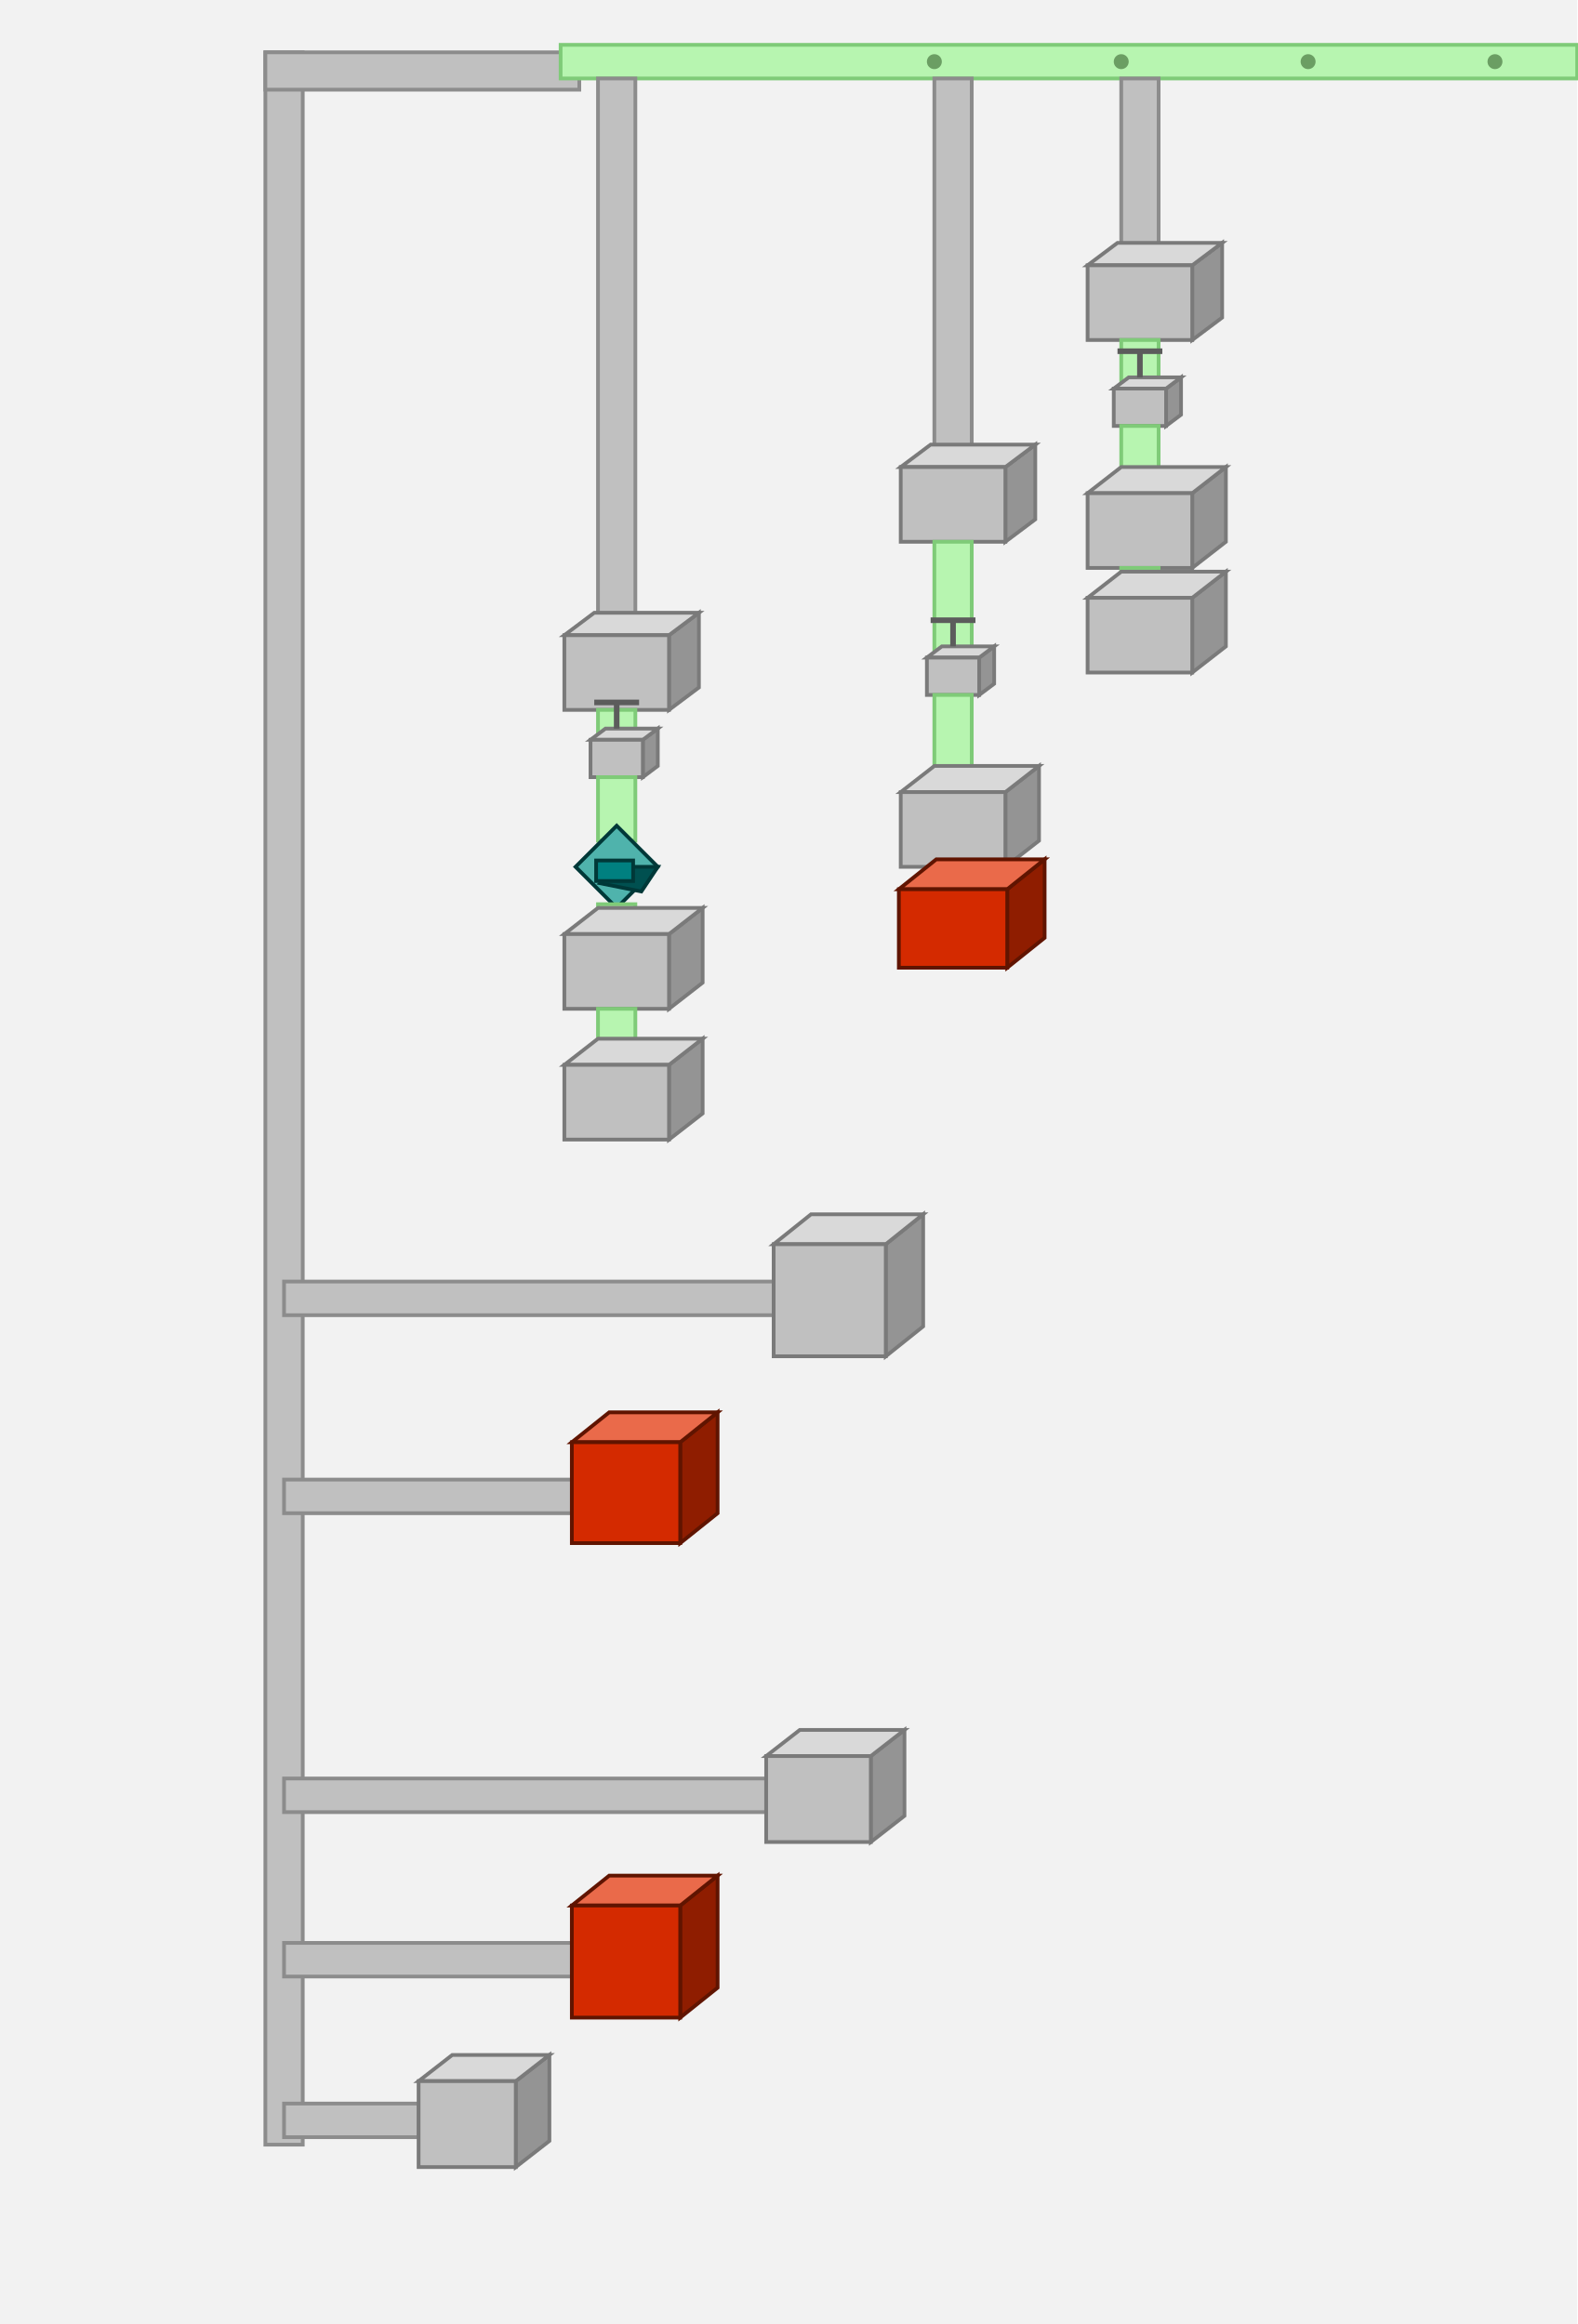
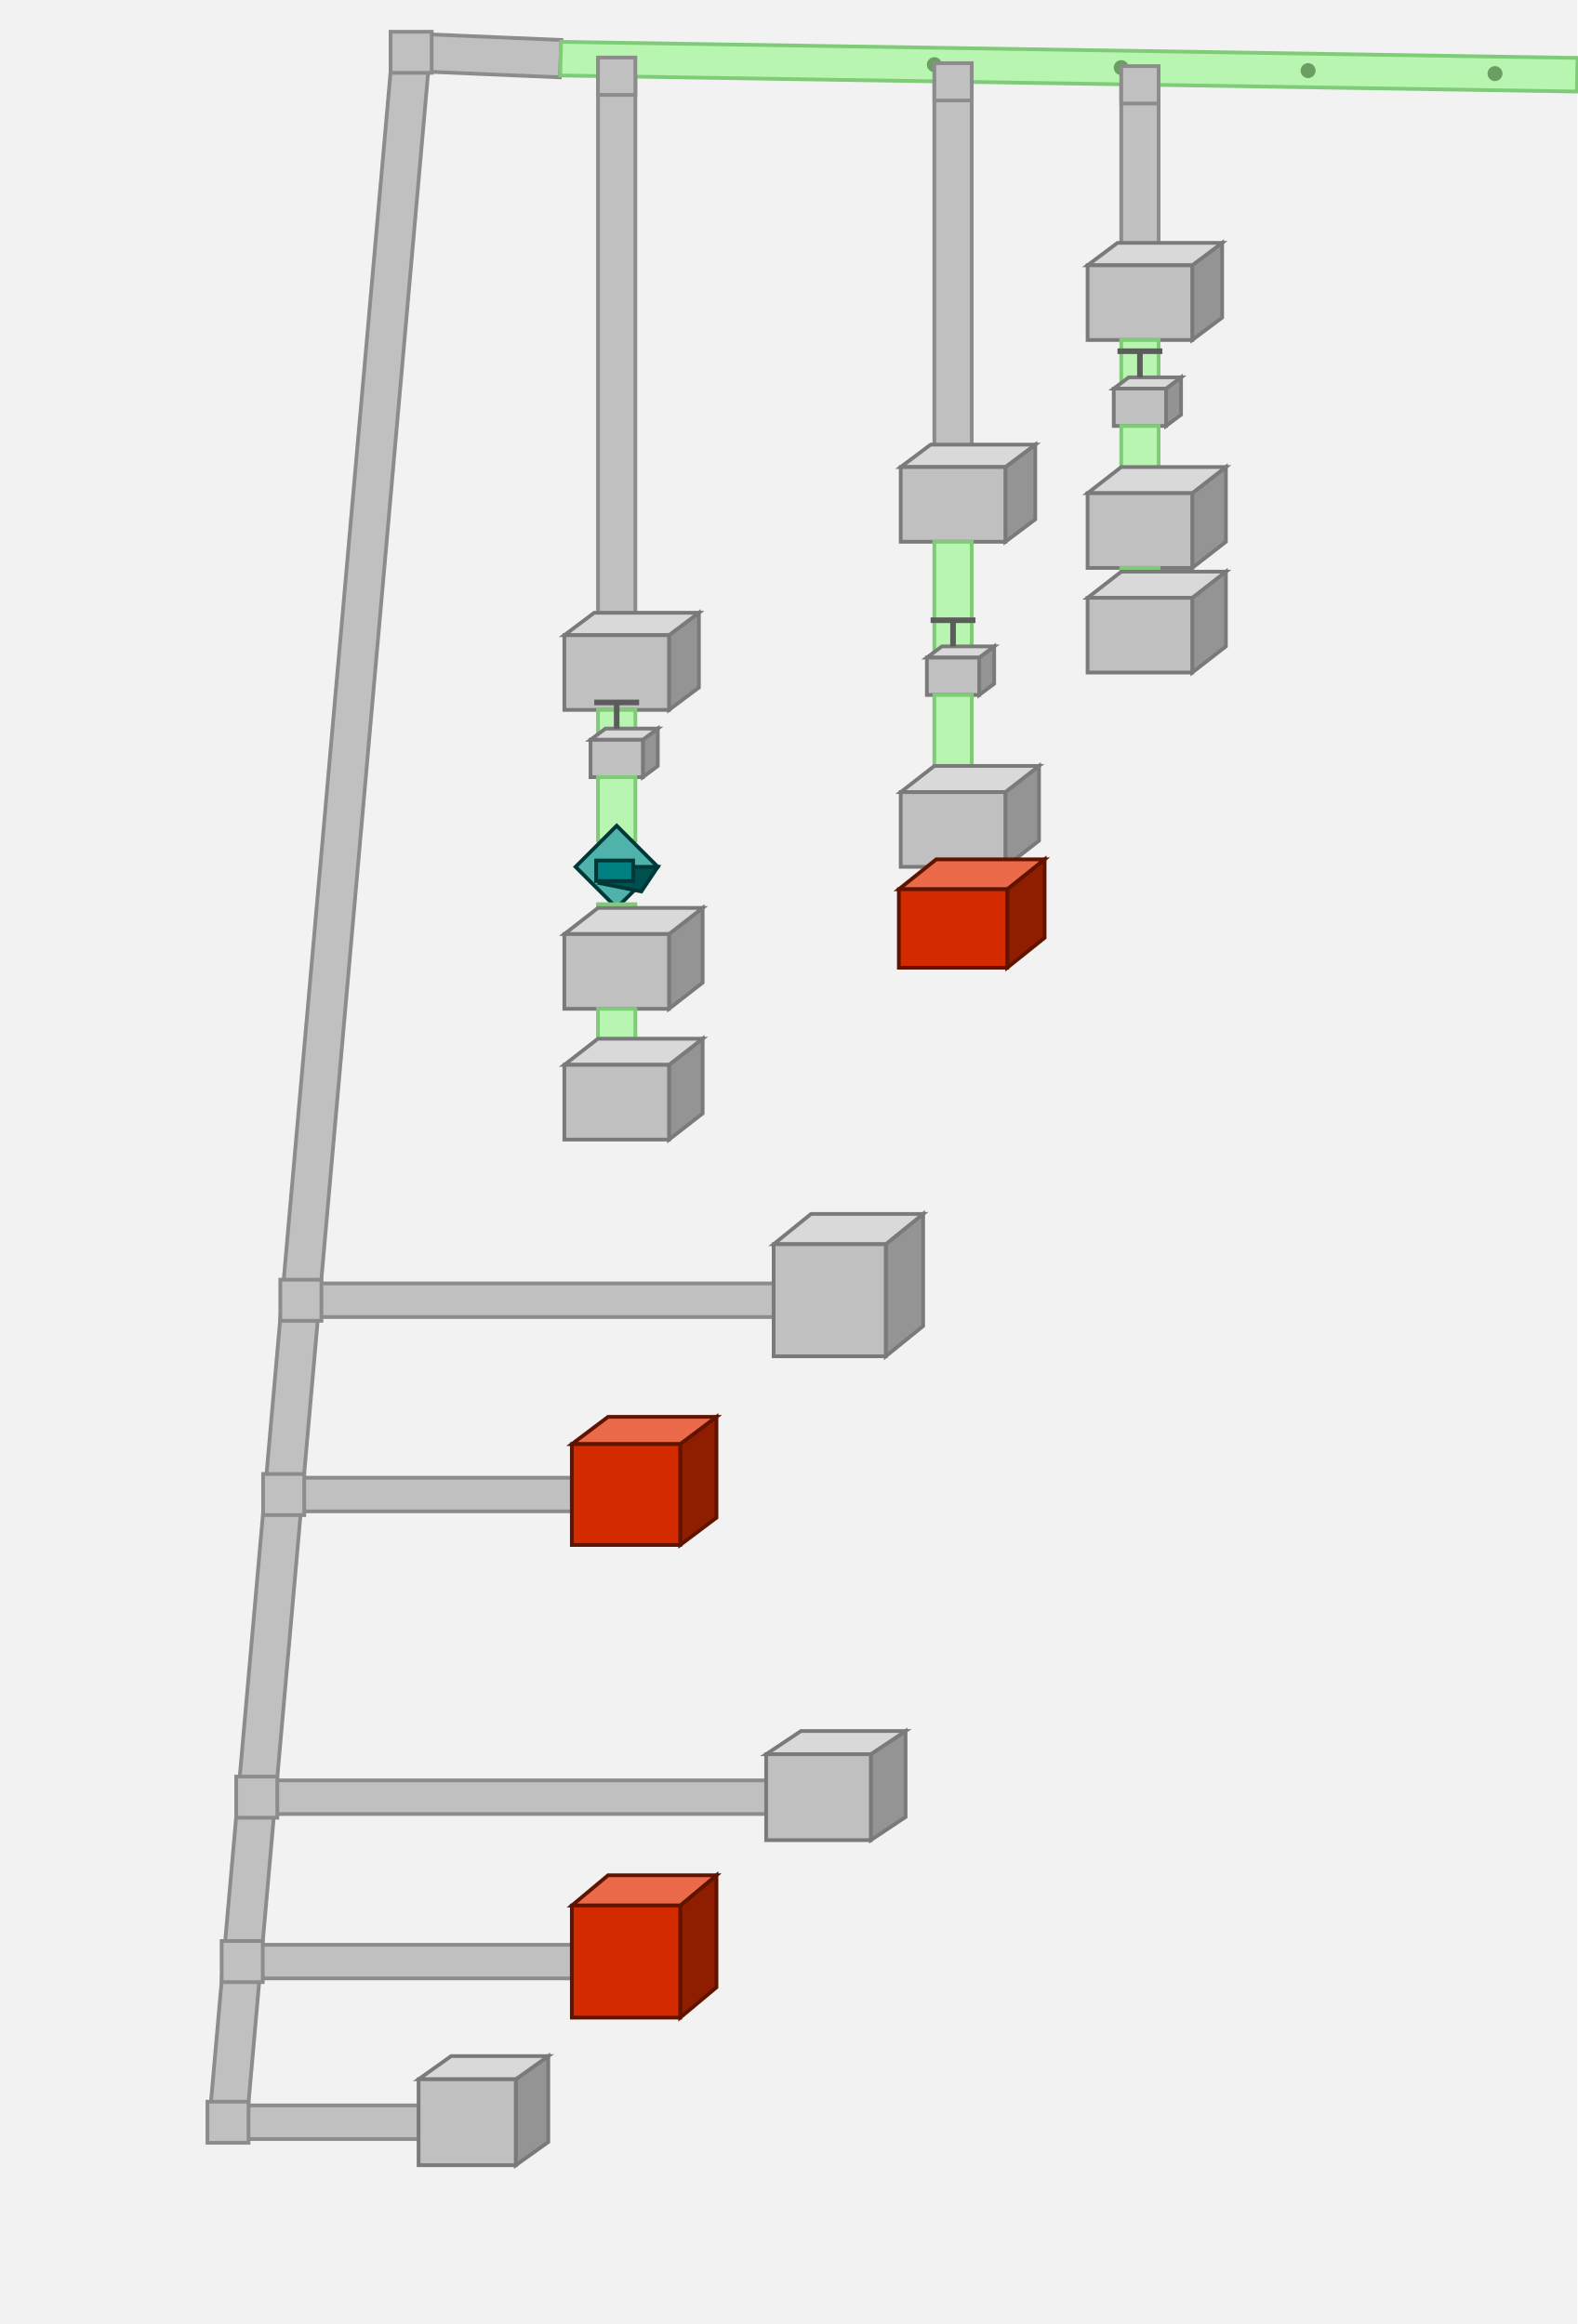
<svg xmlns="http://www.w3.org/2000/svg" width="422" height="622" viewBox="0 0 422 622" version="1.1" id="manifold-diagram">
-   <defs id="defs178" />
+   <defs id="defs196" />
  <g id="layer1">
    <rect x="0" y="0" width="422" height="622" fill="#F2F2F2" id="rect2" />
-     <rect x="71.0" y="14.0" width="10.0" height="560.0" fill="#C0C0C0" stroke="#8C8C8C" stroke-width="1" id="rect4" />
-     <rect x="71.0" y="14.0" width="84.0" height="10.0" fill="#C0C0C0" stroke="#8C8C8C" stroke-width="1" id="rect6" />
-     <rect x="76.0" y="343.0" width="131.0" height="9.0" fill="#C0C0C0" stroke="#8C8C8C" stroke-width="1" id="rect8" />
-     <polygon points="237.0,333.0 247.0,325.0 247.0,355.0 237.0,363.0" fill="#949494" stroke="#7A7A7A" stroke-width="1" id="polygon10" />
-     <polygon points="207.0,333.0 217.0,325.0 247.0,325.0 237.0,333.0" fill="#D9D9D9" stroke="#7A7A7A" stroke-width="1" id="polygon12" />
-     <rect x="207.0" y="333.0" width="30.0" height="30.0" fill="#C0C0C0" stroke="#7A7A7A" stroke-width="1" id="rect14" />
-     <rect x="76.0" y="396.0" width="77.0" height="9.0" fill="#C0C0C0" stroke="#8C8C8C" stroke-width="1" id="rect16" />
-     <polygon points="182.0,386.0 192.0,378.0 192.0,405.0 182.0,413.0" fill="#8F1D00" stroke="#601400" stroke-width="1" id="polygon18" />
-     <polygon points="153.0,386.0 163.0,378.0 192.0,378.0 182.0,386.0" fill="#EA6A4A" stroke="#601400" stroke-width="1" id="polygon20" />
-     <rect x="153.0" y="386.0" width="29.0" height="27.0" fill="#D42A00" stroke="#601400" stroke-width="1" id="rect22" />
-     <rect x="76.0" y="476.0" width="129.0" height="9.0" fill="#C0C0C0" stroke="#8C8C8C" stroke-width="1" id="rect24" />
-     <polygon points="233.0,470.0 242.0,463.0 242.0,486.0 233.0,493.0" fill="#949494" stroke="#7A7A7A" stroke-width="1" id="polygon26" />
-     <polygon points="205.0,470.0 214.0,463.0 242.0,463.0 233.0,470.0" fill="#D9D9D9" stroke="#7A7A7A" stroke-width="1" id="polygon28" />
-     <rect x="205.0" y="470.0" width="28.0" height="23.0" fill="#C0C0C0" stroke="#7A7A7A" stroke-width="1" id="rect30" />
-     <rect x="76.0" y="520.0" width="77.0" height="9.0" fill="#C0C0C0" stroke="#8C8C8C" stroke-width="1" id="rect32" />
-     <polygon points="182.0,510.0 192.0,502.0 192.0,532.0 182.0,540.0" fill="#8F1D00" stroke="#601400" stroke-width="1" id="polygon34" />
-     <polygon points="153.0,510.0 163.0,502.0 192.0,502.0 182.0,510.0" fill="#EA6A4A" stroke="#601400" stroke-width="1" id="polygon36" />
-     <rect x="153.0" y="510.0" width="29.0" height="30.0" fill="#D42A00" stroke="#601400" stroke-width="1" id="rect38" />
-     <rect x="76.0" y="563.0" width="36.0" height="9.0" fill="#C0C0C0" stroke="#8C8C8C" stroke-width="1" id="rect40" />
-     <polygon points="138.0,557.0 147.0,550.0 147.0,573.0 138.0,580.0" fill="#949494" stroke="#7A7A7A" stroke-width="1" id="polygon42" />
-     <polygon points="112.0,557.0 121.0,550.0 147.0,550.0 138.0,557.0" fill="#D9D9D9" stroke="#7A7A7A" stroke-width="1" id="polygon44" />
-     <rect x="112.0" y="557.0" width="26.0" height="23.0" fill="#C0C0C0" stroke="#7A7A7A" stroke-width="1" id="rect46" />
-     <rect x="150.0" y="12.0" width="272.0" height="9.0" fill="#B7F5B0" stroke="#7FCB78" stroke-width="1" id="rect48" />
-     <circle cx="250" cy="16.5" r="2" fill="#6b9e63" id="circle50" />
-     <circle cx="300" cy="16.5" r="2" fill="#6b9e63" id="circle52" />
-     <circle cx="350" cy="16.5" r="2" fill="#6b9e63" id="circle54" />
-     <circle cx="400" cy="16.5" r="2" fill="#6b9e63" id="circle56" />
-     <rect x="300.0" y="21.0" width="10.0" height="50.0" fill="#C0C0C0" stroke="#8C8C8C" stroke-width="1" id="rect58" />
-     <polygon points="319.0,71.0 327.0,65.0 327.0,85.0 319.0,91.0" fill="#949494" stroke="#7A7A7A" stroke-width="1" id="polygon60" />
-     <polygon points="291.0,71.0 299.0,65.0 327.0,65.0 319.0,71.0" fill="#D9D9D9" stroke="#7A7A7A" stroke-width="1" id="polygon62" />
-     <rect x="291.0" y="71.0" width="28.0" height="20.0" fill="#C0C0C0" stroke="#7A7A7A" stroke-width="1" id="rect64" />
-     <rect x="300.0" y="91.0" width="10.0" height="22.0" fill="#B7F5B0" stroke="#7FCB78" stroke-width="1" id="rect66" />
-     <polygon points="312.0,104.0 316.0,101.0 316.0,111.0 312.0,114.0" fill="#949494" stroke="#7A7A7A" stroke-width="1" id="polygon68" />
-     <polygon points="298.0,104.0 302.0,101.0 316.0,101.0 312.0,104.0" fill="#D9D9D9" stroke="#7A7A7A" stroke-width="1" id="polygon70" />
-     <rect x="298.0" y="104.0" width="14.0" height="10.0" fill="#C0C0C0" stroke="#7A7A7A" stroke-width="1" id="rect72" />
-     <line x1="305.0" y1="94.0" x2="305.0" y2="101.0" stroke="#5c5c5c" stroke-width="1.5" id="line74" />
-     <line x1="299.0" y1="94.0" x2="311.0" y2="94.0" stroke="#5c5c5c" stroke-width="1.5" id="line76" />
-     <rect x="300.0" y="114.0" width="10.0" height="18.0" fill="#B7F5B0" stroke="#7FCB78" stroke-width="1" id="rect78" />
-     <polygon points="319.0,132.0 328.0,125.0 328.0,145.0 319.0,152.0" fill="#949494" stroke="#7A7A7A" stroke-width="1" id="polygon80" />
-     <polygon points="291.0,132.0 300.0,125.0 328.0,125.0 319.0,132.0" fill="#D9D9D9" stroke="#7A7A7A" stroke-width="1" id="polygon82" />
-     <rect x="291.0" y="132.0" width="28.0" height="20.0" fill="#C0C0C0" stroke="#7A7A7A" stroke-width="1" id="rect84" />
-     <rect x="300.0" y="152.0" width="10.0" height="8.0" fill="#B7F5B0" stroke="#7FCB78" stroke-width="1" id="rect86" />
-     <polygon points="319.0,160.0 328.0,153.0 328.0,173.0 319.0,180.0" fill="#949494" stroke="#7A7A7A" stroke-width="1" id="polygon88" />
-     <polygon points="291.0,160.0 300.0,153.0 328.0,153.0 319.0,160.0" fill="#D9D9D9" stroke="#7A7A7A" stroke-width="1" id="polygon90" />
-     <rect x="291.0" y="160.0" width="28.0" height="20.0" fill="#C0C0C0" stroke="#7A7A7A" stroke-width="1" id="rect92" />
-     <rect x="250.0" y="21.0" width="10.0" height="104.0" fill="#C0C0C0" stroke="#8C8C8C" stroke-width="1" id="rect94" />
-     <polygon points="269.0,125.0 277.0,119.0 277.0,139.0 269.0,145.0" fill="#949494" stroke="#7A7A7A" stroke-width="1" id="polygon96" />
-     <polygon points="241.0,125.0 249.0,119.0 277.0,119.0 269.0,125.0" fill="#D9D9D9" stroke="#7A7A7A" stroke-width="1" id="polygon98" />
-     <rect x="241.0" y="125.0" width="28.0" height="20.0" fill="#C0C0C0" stroke="#7A7A7A" stroke-width="1" id="rect100" />
-     <rect x="250.0" y="145.0" width="10.0" height="38.0" fill="#B7F5B0" stroke="#7FCB78" stroke-width="1" id="rect102" />
-     <polygon points="262.0,176.0 266.0,173.0 266.0,183.0 262.0,186.0" fill="#949494" stroke="#7A7A7A" stroke-width="1" id="polygon104" />
-     <polygon points="248.0,176.0 252.0,173.0 266.0,173.0 262.0,176.0" fill="#D9D9D9" stroke="#7A7A7A" stroke-width="1" id="polygon106" />
-     <rect x="248.0" y="176.0" width="14.0" height="10.0" fill="#C0C0C0" stroke="#7A7A7A" stroke-width="1" id="rect108" />
-     <line x1="255.0" y1="166.0" x2="255.0" y2="173.0" stroke="#5c5c5c" stroke-width="1.5" id="line110" />
-     <line x1="249.0" y1="166.0" x2="261.0" y2="166.0" stroke="#5c5c5c" stroke-width="1.5" id="line112" />
-     <rect x="250.0" y="186.0" width="10.0" height="26.0" fill="#B7F5B0" stroke="#7FCB78" stroke-width="1" id="rect114" />
-     <polygon points="269.0,212.0 278.0,205.0 278.0,225.0 269.0,232.0" fill="#949494" stroke="#7A7A7A" stroke-width="1" id="polygon116" />
-     <polygon points="241.0,212.0 250.0,205.0 278.0,205.0 269.0,212.0" fill="#D9D9D9" stroke="#7A7A7A" stroke-width="1" id="polygon118" />
-     <rect x="241.0" y="212.0" width="28.0" height="20.0" fill="#C0C0C0" stroke="#7A7A7A" stroke-width="1" id="rect120" />
-     <rect x="250.0" y="232.0" width="10.0" height="6.0" fill="#B7F5B0" stroke="#7FCB78" stroke-width="1" id="rect122" />
-     <polygon points="269.5,238.0 279.5,230.0 279.5,251.0 269.5,259.0" fill="#8F1D00" stroke="#601400" stroke-width="1" id="polygon124" />
-     <polygon points="240.5,238.0 250.5,230.0 279.5,230.0 269.5,238.0" fill="#EA6A4A" stroke="#601400" stroke-width="1" id="polygon126" />
-     <rect x="240.5" y="238.0" width="29.0" height="21.0" fill="#D42A00" stroke="#601400" stroke-width="1" id="rect128" />
-     <rect x="160.0" y="21.0" width="10.0" height="149.0" fill="#C0C0C0" stroke="#8C8C8C" stroke-width="1" id="rect130" />
-     <polygon points="179.0,170.0 187.0,164.0 187.0,184.0 179.0,190.0" fill="#949494" stroke="#7A7A7A" stroke-width="1" id="polygon132" />
-     <polygon points="151.0,170.0 159.0,164.0 187.0,164.0 179.0,170.0" fill="#D9D9D9" stroke="#7A7A7A" stroke-width="1" id="polygon134" />
-     <rect x="151.0" y="170.0" width="28.0" height="20.0" fill="#C0C0C0" stroke="#7A7A7A" stroke-width="1" id="rect136" />
-     <rect x="160.0" y="190.0" width="10.0" height="15.0" fill="#B7F5B0" stroke="#7FCB78" stroke-width="1" id="rect138" />
-     <polygon points="172.0,198.0 176.0,195.0 176.0,205.0 172.0,208.0" fill="#949494" stroke="#7A7A7A" stroke-width="1" id="polygon140" />
-     <polygon points="158.0,198.0 162.0,195.0 176.0,195.0 172.0,198.0" fill="#D9D9D9" stroke="#7A7A7A" stroke-width="1" id="polygon142" />
-     <rect x="158.0" y="198.0" width="14.0" height="10.0" fill="#C0C0C0" stroke="#7A7A7A" stroke-width="1" id="rect144" />
-     <line x1="165.0" y1="188.0" x2="165.0" y2="195.0" stroke="#5c5c5c" stroke-width="1.5" id="line146" />
-     <line x1="159.0" y1="188.0" x2="171.0" y2="188.0" stroke="#5c5c5c" stroke-width="1.5" id="line148" />
-     <rect x="160.0" y="208.0" width="10.0" height="17.0" fill="#B7F5B0" stroke="#7FCB78" stroke-width="1" id="rect150" />
-     <polygon points="165.0,221.0 176.0,232.0 165.0,243.0 154.0,232.0" fill="#4FB3AC" stroke="#003838" stroke-width="1" id="polygon152" />
-     <polygon points="165.0,232.0 176.0,232.0 171.6,238.6 160.6,236.4" fill="#005050" stroke="#003838" stroke-width="1" id="polygon154" />
-     <rect x="159.5" y="230.3" width="9.9" height="5.5" fill="#008080" stroke="#003838" stroke-width="1" id="rect156" />
-     <rect x="160.0" y="242.0" width="10.0" height="8.0" fill="#B7F5B0" stroke="#7FCB78" stroke-width="1" id="rect158" />
-     <polygon points="179.0,250.0 188.0,243.0 188.0,263.0 179.0,270.0" fill="#949494" stroke="#7A7A7A" stroke-width="1" id="polygon160" />
-     <polygon points="151.0,250.0 160.0,243.0 188.0,243.0 179.0,250.0" fill="#D9D9D9" stroke="#7A7A7A" stroke-width="1" id="polygon162" />
-     <rect x="151.0" y="250.0" width="28.0" height="20.0" fill="#C0C0C0" stroke="#7A7A7A" stroke-width="1" id="rect164" />
-     <rect x="160.0" y="270.0" width="10.0" height="15.0" fill="#B7F5B0" stroke="#7FCB78" stroke-width="1" id="rect166" />
-     <polygon points="179.0,285.0 188.0,278.0 188.0,298.0 179.0,305.0" fill="#949494" stroke="#7A7A7A" stroke-width="1" id="polygon168" />
-     <polygon points="151.0,285.0 160.0,278.0 188.0,278.0 179.0,285.0" fill="#D9D9D9" stroke="#7A7A7A" stroke-width="1" id="polygon170" />
-     <rect x="151.0" y="285.0" width="28.0" height="20.0" fill="#C0C0C0" stroke="#7A7A7A" stroke-width="1" id="rect172" />
+     <polygon points="66.0,568.4 115.0,14.4 105.0,13.6 56.0,567.6" fill="#C0C0C0" stroke="#8C8C8C" stroke-width="1" id="polygon4" />
+     <polygon points="109.8,19.0 149.8,20.7 150.2,10.7 110.2,9.0" fill="#C0C0C0" stroke="#8C8C8C" stroke-width="1" id="polygon6" />
+     <rect x="104.5" y="8.5" width="11.0" height="11.0" fill="#C0C0C0" stroke="#8C8C8C" stroke-width="1" id="rect8" />
+     <rect x="80.5" y="343.5" width="126.5" height="9.0" fill="#C0C0C0" stroke="#8C8C8C" stroke-width="1" id="rect10" />
+     <rect x="75.0" y="342.5" width="11.0" height="11.0" fill="#C0C0C0" stroke="#8C8C8C" stroke-width="1" id="rect12" />
+     <polygon points="237.0,333.0 247.0,324.9 247.0,354.9 237.0,363.0" fill="#949494" stroke="#7A7A7A" stroke-width="1" id="polygon14" />
+     <polygon points="207.0,333.0 217.0,324.9 247.0,324.9 237.0,333.0" fill="#D9D9D9" stroke="#7A7A7A" stroke-width="1" id="polygon16" />
+     <rect x="207.0" y="333.0" width="30.0" height="30.0" fill="#C0C0C0" stroke="#7A7A7A" stroke-width="1" id="rect18" />
+     <rect x="75.9" y="395.5" width="77.1" height="9.0" fill="#C0C0C0" stroke="#8C8C8C" stroke-width="1" id="rect20" />
+     <rect x="70.4" y="394.5" width="11.0" height="11.0" fill="#C0C0C0" stroke="#8C8C8C" stroke-width="1" id="rect22" />
+     <polygon points="182.0,386.5 191.7,379.2 191.7,406.2 182.0,413.5" fill="#8F1D00" stroke="#601400" stroke-width="1" id="polygon24" />
+     <polygon points="153.0,386.5 162.7,379.2 191.7,379.2 182.0,386.5" fill="#EA6A4A" stroke="#601400" stroke-width="1" id="polygon26" />
+     <rect x="153.0" y="386.5" width="29.0" height="27.0" fill="#D42A00" stroke="#601400" stroke-width="1" id="rect28" />
+     <rect x="68.7" y="476.5" width="136.3" height="9.0" fill="#C0C0C0" stroke="#8C8C8C" stroke-width="1" id="rect30" />
+     <rect x="63.2" y="475.5" width="11.0" height="11.0" fill="#C0C0C0" stroke="#8C8C8C" stroke-width="1" id="rect32" />
+     <polygon points="233.0,469.5 242.3,463.3 242.3,486.3 233.0,492.5" fill="#949494" stroke="#7A7A7A" stroke-width="1" id="polygon34" />
+     <polygon points="205.0,469.5 214.3,463.3 242.3,463.3 233.0,469.5" fill="#D9D9D9" stroke="#7A7A7A" stroke-width="1" id="polygon36" />
+     <rect x="205.0" y="469.5" width="28.0" height="23.0" fill="#C0C0C0" stroke="#7A7A7A" stroke-width="1" id="rect38" />
+     <rect x="64.8" y="520.5" width="88.2" height="9.0" fill="#C0C0C0" stroke="#8C8C8C" stroke-width="1" id="rect40" />
+     <rect x="59.3" y="519.5" width="11.0" height="11.0" fill="#C0C0C0" stroke="#8C8C8C" stroke-width="1" id="rect42" />
+     <polygon points="182.0,510.0 191.7,501.9 191.7,531.9 182.0,540.0" fill="#8F1D00" stroke="#601400" stroke-width="1" id="polygon44" />
+     <polygon points="153.0,510.0 162.7,501.9 191.7,501.9 182.0,510.0" fill="#EA6A4A" stroke="#601400" stroke-width="1" id="polygon46" />
+     <rect x="153.0" y="510.0" width="29.0" height="30.0" fill="#D42A00" stroke="#601400" stroke-width="1" id="rect48" />
+     <rect x="61.0" y="563.5" width="51.0" height="9.0" fill="#C0C0C0" stroke="#8C8C8C" stroke-width="1" id="rect50" />
+     <rect x="55.5" y="562.5" width="11.0" height="11.0" fill="#C0C0C0" stroke="#8C8C8C" stroke-width="1" id="rect52" />
+     <polygon points="138.0,556.5 146.7,550.3 146.7,573.3 138.0,579.5" fill="#949494" stroke="#7A7A7A" stroke-width="1" id="polygon54" />
+     <polygon points="112.0,556.5 120.7,550.3 146.7,550.3 138.0,556.5" fill="#D9D9D9" stroke="#7A7A7A" stroke-width="1" id="polygon56" />
+     <rect x="112.0" y="556.5" width="26.0" height="23.0" fill="#C0C0C0" stroke="#7A7A7A" stroke-width="1" id="rect58" />
+     <polygon points="149.9,20.2 421.9,24.5 422.1,15.5 150.1,11.2" fill="#B7F5B0" stroke="#7FCB78" stroke-width="1" id="polygon60" />
+     <circle cx="250" cy="17.3" r="2" fill="#6b9e63" id="circle62" />
+     <circle cx="300" cy="18.1" r="2" fill="#6b9e63" id="circle64" />
+     <circle cx="350" cy="18.9" r="2" fill="#6b9e63" id="circle66" />
+     <circle cx="400" cy="19.7" r="2" fill="#6b9e63" id="circle68" />
+     <rect x="300.0" y="22.7" width="10.0" height="48.3" fill="#C0C0C0" stroke="#8C8C8C" stroke-width="1" id="rect70" />
+     <rect x="300.0" y="17.7" width="10.0" height="10.0" fill="#C0C0C0" stroke="#8C8C8C" stroke-width="1" id="rect72" />
+     <polygon points="319.0,71.0 327.0,65.0 327.0,85.0 319.0,91.0" fill="#949494" stroke="#7A7A7A" stroke-width="1" id="polygon74" />
+     <polygon points="291.0,71.0 299.0,65.0 327.0,65.0 319.0,71.0" fill="#D9D9D9" stroke="#7A7A7A" stroke-width="1" id="polygon76" />
+     <rect x="291.0" y="71.0" width="28.0" height="20.0" fill="#C0C0C0" stroke="#7A7A7A" stroke-width="1" id="rect78" />
+     <rect x="300.0" y="91.0" width="10.0" height="22.0" fill="#B7F5B0" stroke="#7FCB78" stroke-width="1" id="rect80" />
+     <polygon points="312.0,104.0 316.0,101.0 316.0,111.0 312.0,114.0" fill="#949494" stroke="#7A7A7A" stroke-width="1" id="polygon82" />
+     <polygon points="298.0,104.0 302.0,101.0 316.0,101.0 312.0,104.0" fill="#D9D9D9" stroke="#7A7A7A" stroke-width="1" id="polygon84" />
+     <rect x="298.0" y="104.0" width="14.0" height="10.0" fill="#C0C0C0" stroke="#7A7A7A" stroke-width="1" id="rect86" />
+     <line x1="305.0" y1="94.0" x2="305.0" y2="101.0" stroke="#5c5c5c" stroke-width="1.5" id="line88" />
+     <line x1="299.0" y1="94.0" x2="311.0" y2="94.0" stroke="#5c5c5c" stroke-width="1.5" id="line90" />
+     <rect x="300.0" y="114.0" width="10.0" height="18.0" fill="#B7F5B0" stroke="#7FCB78" stroke-width="1" id="rect92" />
+     <polygon points="319.0,132.0 328.0,125.0 328.0,145.0 319.0,152.0" fill="#949494" stroke="#7A7A7A" stroke-width="1" id="polygon94" />
+     <polygon points="291.0,132.0 300.0,125.0 328.0,125.0 319.0,132.0" fill="#D9D9D9" stroke="#7A7A7A" stroke-width="1" id="polygon96" />
+     <rect x="291.0" y="132.0" width="28.0" height="20.0" fill="#C0C0C0" stroke="#7A7A7A" stroke-width="1" id="rect98" />
+     <rect x="300.0" y="152.0" width="10.0" height="8.0" fill="#B7F5B0" stroke="#7FCB78" stroke-width="1" id="rect100" />
+     <polygon points="319.0,160.0 328.0,153.0 328.0,173.0 319.0,180.0" fill="#949494" stroke="#7A7A7A" stroke-width="1" id="polygon102" />
+     <polygon points="291.0,160.0 300.0,153.0 328.0,153.0 319.0,160.0" fill="#D9D9D9" stroke="#7A7A7A" stroke-width="1" id="polygon104" />
+     <rect x="291.0" y="160.0" width="28.0" height="20.0" fill="#C0C0C0" stroke="#7A7A7A" stroke-width="1" id="rect106" />
+     <rect x="250.0" y="21.9" width="10.0" height="103.1" fill="#C0C0C0" stroke="#8C8C8C" stroke-width="1" id="rect108" />
+     <rect x="250.0" y="16.9" width="10.0" height="10.0" fill="#C0C0C0" stroke="#8C8C8C" stroke-width="1" id="rect110" />
+     <polygon points="269.0,125.0 277.0,119.0 277.0,139.0 269.0,145.0" fill="#949494" stroke="#7A7A7A" stroke-width="1" id="polygon112" />
+     <polygon points="241.0,125.0 249.0,119.0 277.0,119.0 269.0,125.0" fill="#D9D9D9" stroke="#7A7A7A" stroke-width="1" id="polygon114" />
+     <rect x="241.0" y="125.0" width="28.0" height="20.0" fill="#C0C0C0" stroke="#7A7A7A" stroke-width="1" id="rect116" />
+     <rect x="250.0" y="145.0" width="10.0" height="38.0" fill="#B7F5B0" stroke="#7FCB78" stroke-width="1" id="rect118" />
+     <polygon points="262.0,176.0 266.0,173.0 266.0,183.0 262.0,186.0" fill="#949494" stroke="#7A7A7A" stroke-width="1" id="polygon120" />
+     <polygon points="248.0,176.0 252.0,173.0 266.0,173.0 262.0,176.0" fill="#D9D9D9" stroke="#7A7A7A" stroke-width="1" id="polygon122" />
+     <rect x="248.0" y="176.0" width="14.0" height="10.0" fill="#C0C0C0" stroke="#7A7A7A" stroke-width="1" id="rect124" />
+     <line x1="255.0" y1="166.0" x2="255.0" y2="173.0" stroke="#5c5c5c" stroke-width="1.5" id="line126" />
+     <line x1="249.0" y1="166.0" x2="261.0" y2="166.0" stroke="#5c5c5c" stroke-width="1.5" id="line128" />
+     <rect x="250.0" y="186.0" width="10.0" height="26.0" fill="#B7F5B0" stroke="#7FCB78" stroke-width="1" id="rect130" />
+     <polygon points="269.0,212.0 278.0,205.0 278.0,225.0 269.0,232.0" fill="#949494" stroke="#7A7A7A" stroke-width="1" id="polygon132" />
+     <polygon points="241.0,212.0 250.0,205.0 278.0,205.0 269.0,212.0" fill="#D9D9D9" stroke="#7A7A7A" stroke-width="1" id="polygon134" />
+     <rect x="241.0" y="212.0" width="28.0" height="20.0" fill="#C0C0C0" stroke="#7A7A7A" stroke-width="1" id="rect136" />
+     <rect x="250.0" y="232.0" width="10.0" height="6.0" fill="#B7F5B0" stroke="#7FCB78" stroke-width="1" id="rect138" />
+     <polygon points="269.5,238.0 279.5,230.0 279.5,251.0 269.5,259.0" fill="#8F1D00" stroke="#601400" stroke-width="1" id="polygon140" />
+     <polygon points="240.5,238.0 250.5,230.0 279.5,230.0 269.5,238.0" fill="#EA6A4A" stroke="#601400" stroke-width="1" id="polygon142" />
+     <rect x="240.5" y="238.0" width="29.0" height="21.0" fill="#D42A00" stroke="#601400" stroke-width="1" id="rect144" />
+     <rect x="160.0" y="20.4" width="10.0" height="149.6" fill="#C0C0C0" stroke="#8C8C8C" stroke-width="1" id="rect146" />
+     <rect x="160.0" y="15.4" width="10.0" height="10.0" fill="#C0C0C0" stroke="#8C8C8C" stroke-width="1" id="rect148" />
+     <polygon points="179.0,170.0 187.0,164.0 187.0,184.0 179.0,190.0" fill="#949494" stroke="#7A7A7A" stroke-width="1" id="polygon150" />
+     <polygon points="151.0,170.0 159.0,164.0 187.0,164.0 179.0,170.0" fill="#D9D9D9" stroke="#7A7A7A" stroke-width="1" id="polygon152" />
+     <rect x="151.0" y="170.0" width="28.0" height="20.0" fill="#C0C0C0" stroke="#7A7A7A" stroke-width="1" id="rect154" />
+     <rect x="160.0" y="190.0" width="10.0" height="15.0" fill="#B7F5B0" stroke="#7FCB78" stroke-width="1" id="rect156" />
+     <polygon points="172.0,198.0 176.0,195.0 176.0,205.0 172.0,208.0" fill="#949494" stroke="#7A7A7A" stroke-width="1" id="polygon158" />
+     <polygon points="158.0,198.0 162.0,195.0 176.0,195.0 172.0,198.0" fill="#D9D9D9" stroke="#7A7A7A" stroke-width="1" id="polygon160" />
+     <rect x="158.0" y="198.0" width="14.0" height="10.0" fill="#C0C0C0" stroke="#7A7A7A" stroke-width="1" id="rect162" />
+     <line x1="165.0" y1="188.0" x2="165.0" y2="195.0" stroke="#5c5c5c" stroke-width="1.5" id="line164" />
+     <line x1="159.0" y1="188.0" x2="171.0" y2="188.0" stroke="#5c5c5c" stroke-width="1.5" id="line166" />
+     <rect x="160.0" y="208.0" width="10.0" height="17.0" fill="#B7F5B0" stroke="#7FCB78" stroke-width="1" id="rect168" />
+     <polygon points="165.0,221.0 176.0,232.0 165.0,243.0 154.0,232.0" fill="#4FB3AC" stroke="#003838" stroke-width="1" id="polygon170" />
+     <polygon points="165.0,232.0 176.0,232.0 171.6,238.6 160.6,236.4" fill="#005050" stroke="#003838" stroke-width="1" id="polygon172" />
+     <rect x="159.5" y="230.3" width="9.9" height="5.5" fill="#008080" stroke="#003838" stroke-width="1" id="rect174" />
+     <rect x="160.0" y="242.0" width="10.0" height="8.0" fill="#B7F5B0" stroke="#7FCB78" stroke-width="1" id="rect176" />
+     <polygon points="179.0,250.0 188.0,243.0 188.0,263.0 179.0,270.0" fill="#949494" stroke="#7A7A7A" stroke-width="1" id="polygon178" />
+     <polygon points="151.0,250.0 160.0,243.0 188.0,243.0 179.0,250.0" fill="#D9D9D9" stroke="#7A7A7A" stroke-width="1" id="polygon180" />
+     <rect x="151.0" y="250.0" width="28.0" height="20.0" fill="#C0C0C0" stroke="#7A7A7A" stroke-width="1" id="rect182" />
+     <rect x="160.0" y="270.0" width="10.0" height="15.0" fill="#B7F5B0" stroke="#7FCB78" stroke-width="1" id="rect184" />
+     <polygon points="179.0,285.0 188.0,278.0 188.0,298.0 179.0,305.0" fill="#949494" stroke="#7A7A7A" stroke-width="1" id="polygon186" />
+     <polygon points="151.0,285.0 160.0,278.0 188.0,278.0 179.0,285.0" fill="#D9D9D9" stroke="#7A7A7A" stroke-width="1" id="polygon188" />
+     <rect x="151.0" y="285.0" width="28.0" height="20.0" fill="#C0C0C0" stroke="#7A7A7A" stroke-width="1" id="rect190" />
  </g>
</svg>
